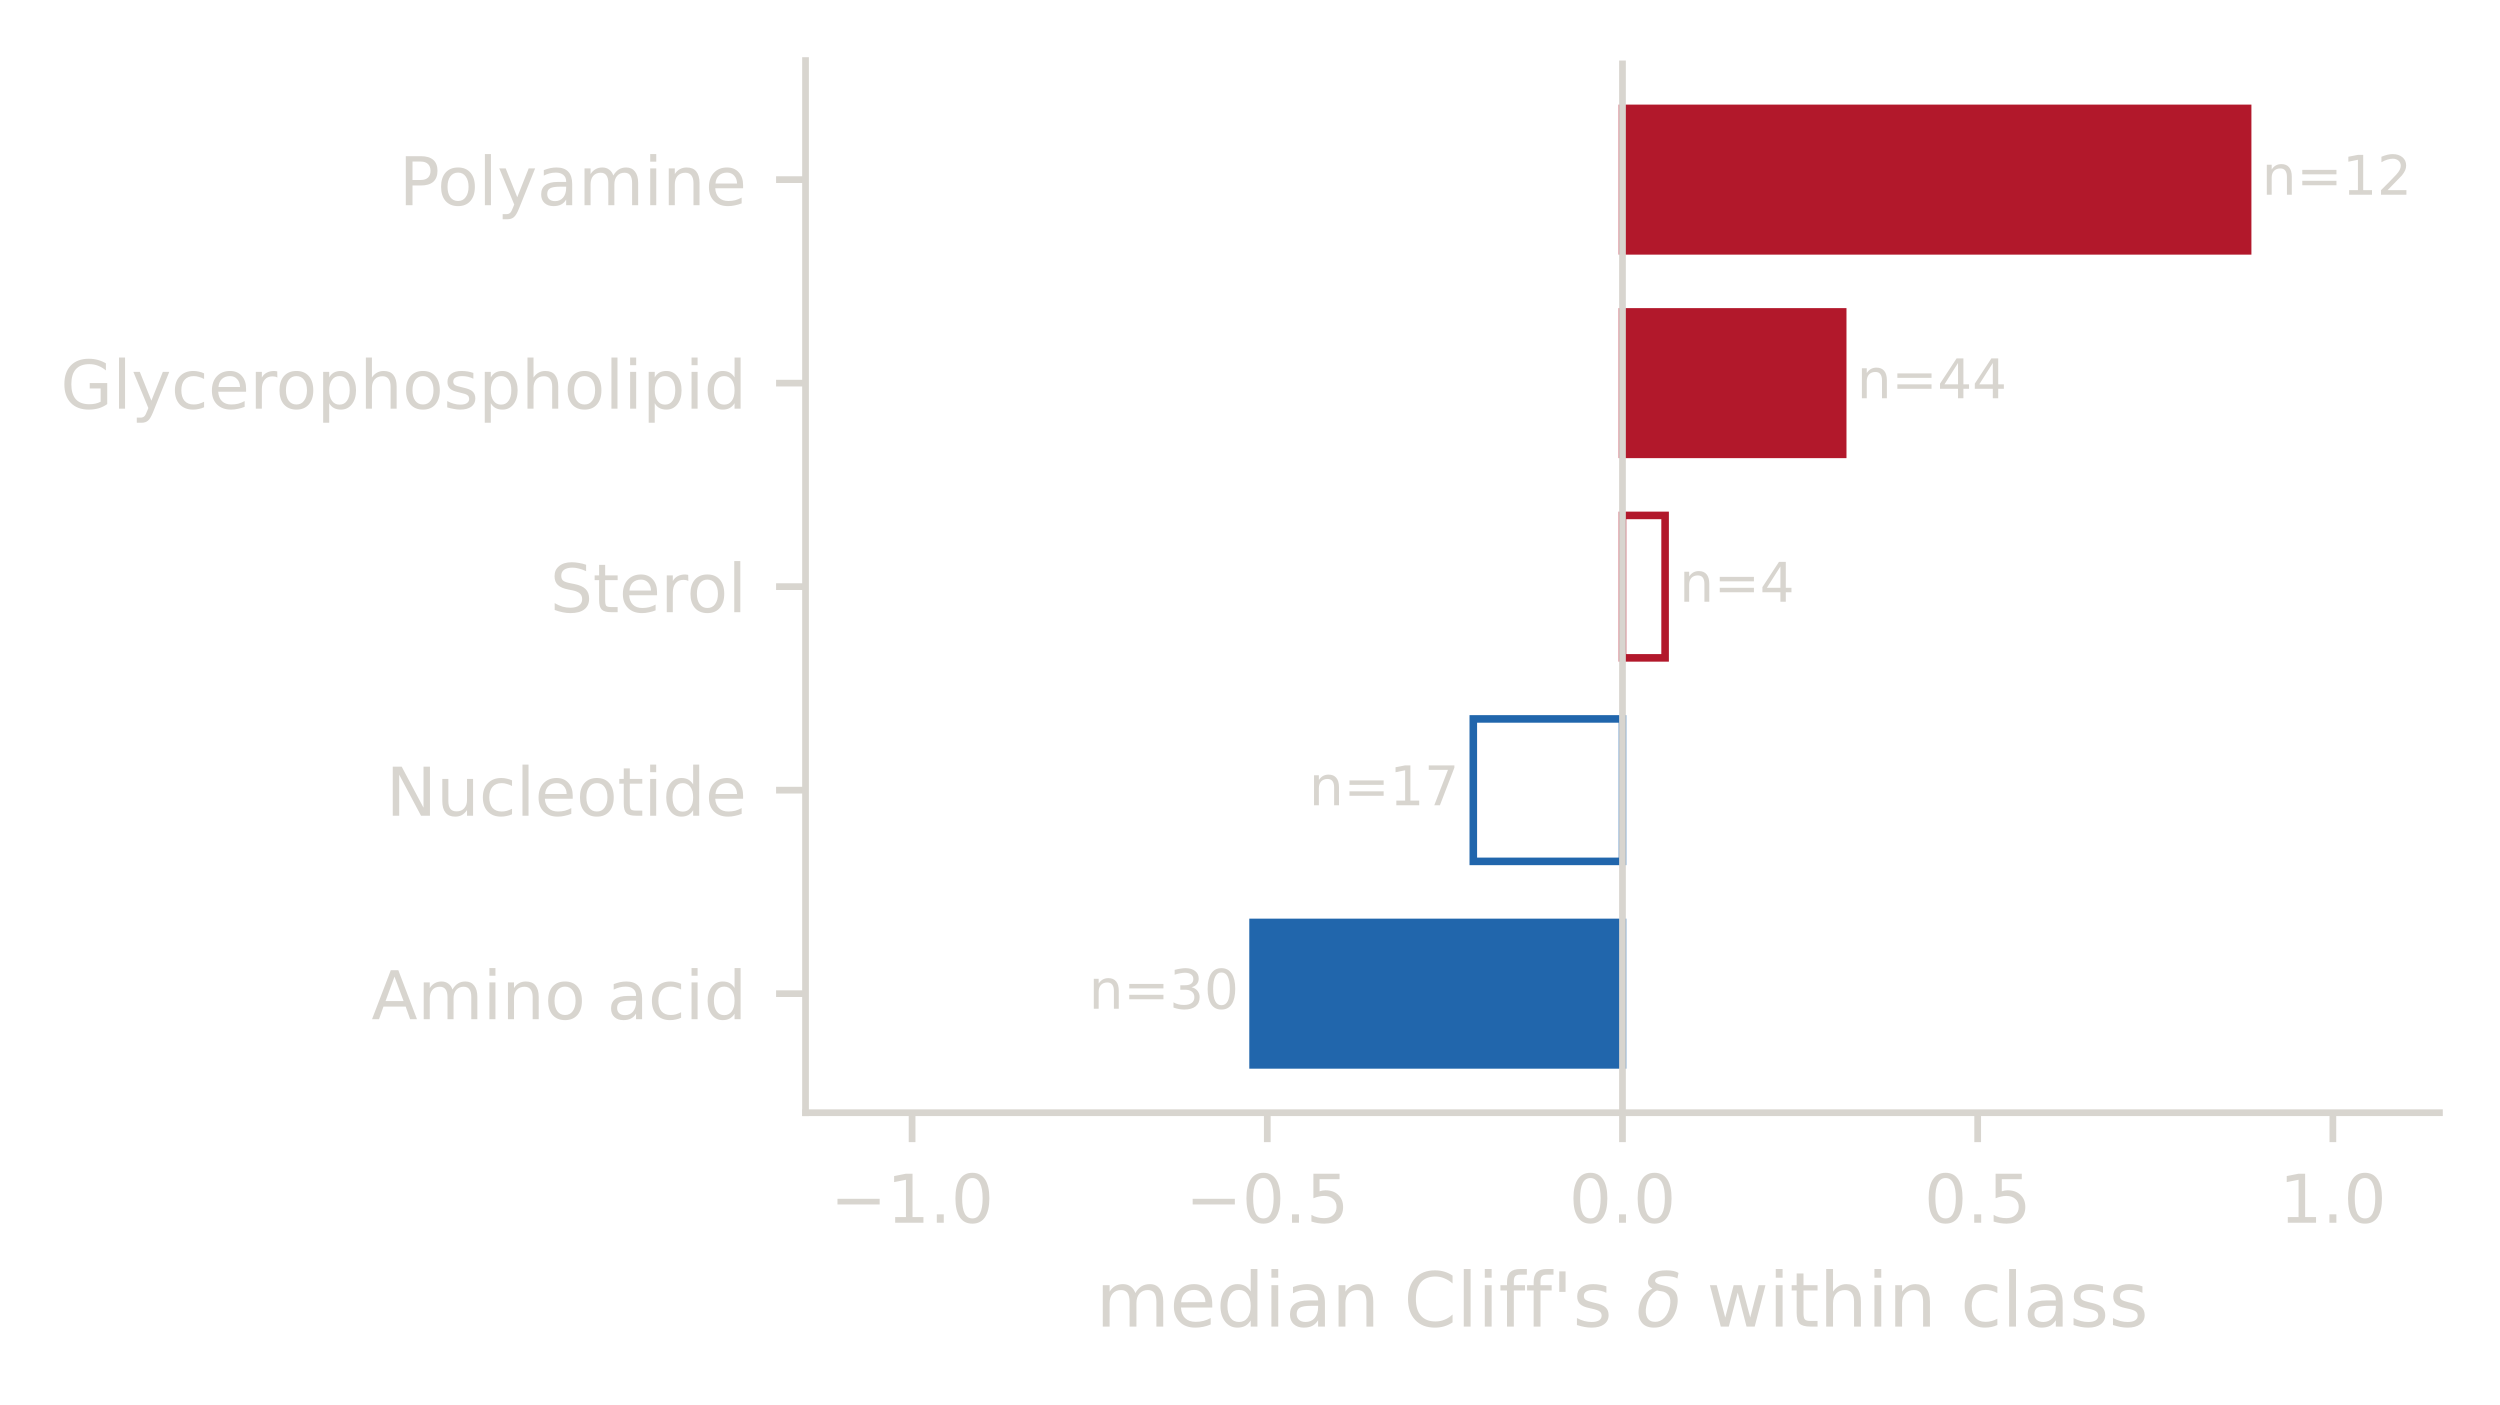
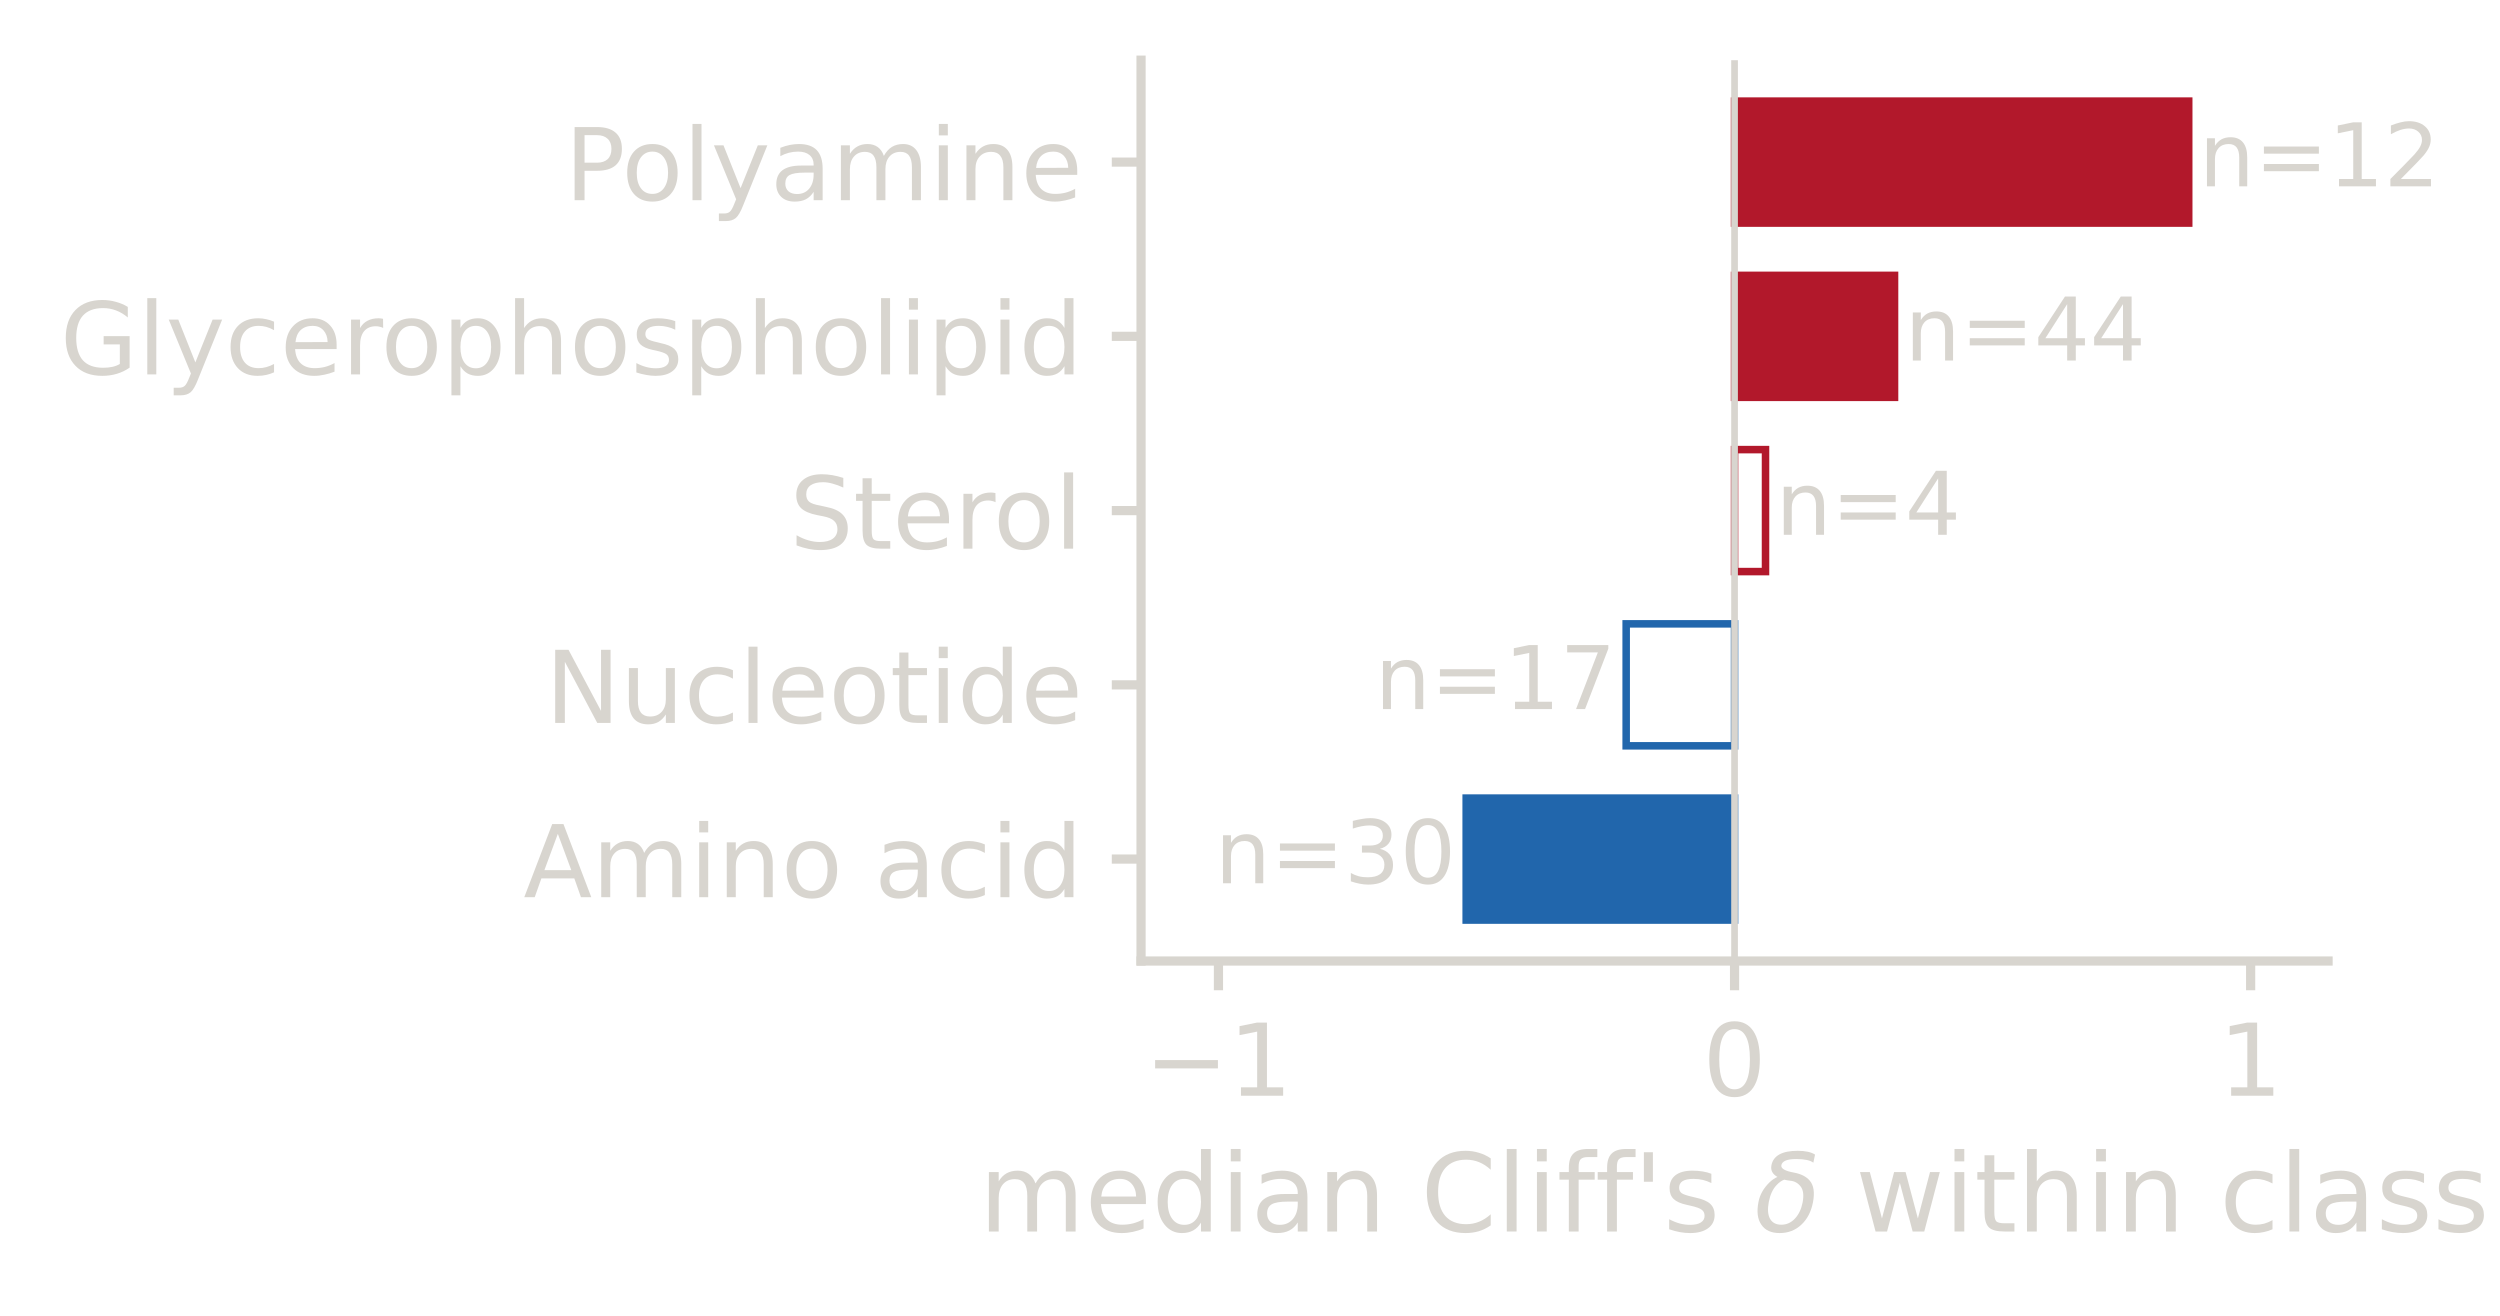
- <svg xmlns="http://www.w3.org/2000/svg" xmlns:xlink="http://www.w3.org/1999/xlink" width="297.201pt" height="166.933pt" viewBox="0 0 297.201 166.933" version="1.1">
+ <svg xmlns="http://www.w3.org/2000/svg" xmlns:xlink="http://www.w3.org/1999/xlink" width="299.161pt" height="157.395pt" viewBox="0 0 299.161 157.395" version="1.1">
  <defs>
    <style type="text/css">*{stroke-linejoin: round; stroke-linecap: butt}</style>
  </defs>
  <g id="figure_1">
    <g id="patch_1">
-       <path d="M 0 166.933  L 297.201 166.933  L 297.201 0  L 0 0  L 0 166.933  z " style="fill: none" />
+       <path d="M 0 157.395  L 299.161 157.395  L 299.161 0  L 0 0  L 0 157.395  z " style="fill: none" />
    </g>
    <g id="axes_1">
      <g id="patch_2">
-         <path d="M 95.761 132.28  L 290.001 132.28  L 290.001 7.2  L 95.761 7.2  L 95.761 132.28  z " style="fill: none" />
+         <path d="M 136.542 115  L 278.586 115  L 278.586 7.2  L 136.542 7.2  L 136.542 115  z " style="fill: none" />
      </g>
      <g id="patch_3">
-         <path d="M 192.881 126.595  L 148.966 126.595  L 148.966 109.659  L 192.881 109.659  z " clip-path="url(#p8454338711)" style="fill: #2166ac; stroke: #2166ac; stroke-width: 0.9; stroke-linejoin: miter" />
+         <path d="M 207.564 110.1  L 175.45 110.1  L 175.45 95.504  L 207.564 95.504  z " clip-path="url(#pde183e3e84)" style="fill: #2166ac; stroke: #2166ac; stroke-width: 0.9; stroke-linejoin: miter" />
      </g>
      <g id="patch_4">
-         <path d="M 192.881 102.401  L 175.146 102.401  L 175.146 85.466  L 192.881 85.466  L 192.881 102.401  z " clip-path="url(#p8454338711)" style="fill: none; stroke: #2166ac; stroke-width: 0.9; stroke-linejoin: miter" />
+         <path d="M 207.564 89.249  L 194.595 89.249  L 194.595 74.653  L 207.564 74.653  L 207.564 89.249  z " clip-path="url(#pde183e3e84)" style="fill: none; stroke: #2166ac; stroke-width: 0.9; stroke-linejoin: miter" />
      </g>
      <g id="patch_5">
-         <path d="M 192.881 78.208  L 197.948 78.208  L 197.948 61.272  L 192.881 61.272  L 192.881 78.208  z " clip-path="url(#p8454338711)" style="fill: none; stroke: #b2182b; stroke-width: 0.9; stroke-linejoin: miter" />
+         <path d="M 207.564 68.398  L 211.269 68.398  L 211.269 53.802  L 207.564 53.802  L 207.564 68.398  z " clip-path="url(#pde183e3e84)" style="fill: none; stroke: #b2182b; stroke-width: 0.9; stroke-linejoin: miter" />
      </g>
      <g id="patch_6">
-         <path d="M 192.881 54.014  L 219.061 54.014  L 219.061 37.079  L 192.881 37.079  z " clip-path="url(#p8454338711)" style="fill: #b2182b; stroke: #b2182b; stroke-width: 0.9; stroke-linejoin: miter" />
+         <path d="M 207.564 47.547  L 226.709 47.547  L 226.709 32.951  L 207.564 32.951  z " clip-path="url(#pde183e3e84)" style="fill: #b2182b; stroke: #b2182b; stroke-width: 0.9; stroke-linejoin: miter" />
      </g>
      <g id="patch_7">
-         <path d="M 192.881 29.821  L 267.199 29.821  L 267.199 12.885  L 192.881 12.885  z " clip-path="url(#p8454338711)" style="fill: #b2182b; stroke: #b2182b; stroke-width: 0.9; stroke-linejoin: miter" />
+         <path d="M 207.564 26.696  L 261.911 26.696  L 261.911 12.1  L 207.564 12.1  z " clip-path="url(#pde183e3e84)" style="fill: #b2182b; stroke: #b2182b; stroke-width: 0.9; stroke-linejoin: miter" />
      </g>
      <g id="matplotlib.axis_1">
        <g id="xtick_1">
          <g id="line2d_1">
            <defs>
-               <path id="m550e166913" d="M 0 0  L 0 3.5  " style="stroke: #d8d5cf; stroke-width: 0.8" />
+               <path id="m87e5694f62" d="M 0 0  L 0 3.5  " style="stroke: #d8d5cf; stroke-width: 1.1" />
            </defs>
            <g>
-               <use xlink:href="#m550e166913" x="108.429" y="132.28" style="fill: #d8d5cf; stroke: #d8d5cf; stroke-width: 0.8" />
+               <use xlink:href="#m87e5694f62" x="145.806" y="115" style="fill: #d8d5cf; stroke: #d8d5cf; stroke-width: 1.1" />
            </g>
          </g>
          <g id="text_1">
-             <text style="font-size: 8px; font-family: 'DejaVu Sans', 'Bitstream Vera Sans', 'Computer Modern Sans Serif', 'Lucida Grande', 'Verdana', 'Geneva', 'Lucid', 'Arial', 'Helvetica', 'Avant Garde', sans-serif; text-anchor: middle; fill: #d8d5cf" x="108.429" y="145.359" transform="rotate(-0 108.4291 145.3587)">−1.0</text>
+             <text style="font-size: 12px; font-family: 'DejaVu Sans', 'Bitstream Vera Sans', 'Computer Modern Sans Serif', 'Lucida Grande', 'Verdana', 'Geneva', 'Lucid', 'Arial', 'Helvetica', 'Avant Garde', sans-serif; text-anchor: middle; fill: #d8d5cf" x="145.806" y="131.118" transform="rotate(-0 145.8056 131.1181)">−1</text>
          </g>
        </g>
        <g id="xtick_2">
          <g id="line2d_2">
            <g>
-               <use xlink:href="#m550e166913" x="150.655" y="132.28" style="fill: #d8d5cf; stroke: #d8d5cf; stroke-width: 0.8" />
+               <use xlink:href="#m87e5694f62" x="207.564" y="115" style="fill: #d8d5cf; stroke: #d8d5cf; stroke-width: 1.1" />
            </g>
          </g>
          <g id="text_2">
-             <text style="font-size: 8px; font-family: 'DejaVu Sans', 'Bitstream Vera Sans', 'Computer Modern Sans Serif', 'Lucida Grande', 'Verdana', 'Geneva', 'Lucid', 'Arial', 'Helvetica', 'Avant Garde', sans-serif; text-anchor: middle; fill: #d8d5cf" x="150.655" y="145.359" transform="rotate(-0 150.6552 145.3587)">−0.5</text>
+             <text style="font-size: 12px; font-family: 'DejaVu Sans', 'Bitstream Vera Sans', 'Computer Modern Sans Serif', 'Lucida Grande', 'Verdana', 'Geneva', 'Lucid', 'Arial', 'Helvetica', 'Avant Garde', sans-serif; text-anchor: middle; fill: #d8d5cf" x="207.564" y="131.118" transform="rotate(-0 207.5638 131.1181)">0</text>
          </g>
        </g>
        <g id="xtick_3">
          <g id="line2d_3">
            <g>
-               <use xlink:href="#m550e166913" x="192.881" y="132.28" style="fill: #d8d5cf; stroke: #d8d5cf; stroke-width: 0.8" />
+               <use xlink:href="#m87e5694f62" x="269.322" y="115" style="fill: #d8d5cf; stroke: #d8d5cf; stroke-width: 1.1" />
            </g>
          </g>
          <g id="text_3">
-             <text style="font-size: 8px; font-family: 'DejaVu Sans', 'Bitstream Vera Sans', 'Computer Modern Sans Serif', 'Lucida Grande', 'Verdana', 'Geneva', 'Lucid', 'Arial', 'Helvetica', 'Avant Garde', sans-serif; text-anchor: middle; fill: #d8d5cf" x="192.881" y="145.359" transform="rotate(-0 192.8812 145.3587)">0.0</text>
+             <text style="font-size: 12px; font-family: 'DejaVu Sans', 'Bitstream Vera Sans', 'Computer Modern Sans Serif', 'Lucida Grande', 'Verdana', 'Geneva', 'Lucid', 'Arial', 'Helvetica', 'Avant Garde', sans-serif; text-anchor: middle; fill: #d8d5cf" x="269.322" y="131.118" transform="rotate(-0 269.3221 131.1181)">1</text>
          </g>
        </g>
-         <g id="xtick_4">
-           <g id="line2d_4">
-             <g>
-               <use xlink:href="#m550e166913" x="235.107" y="132.28" style="fill: #d8d5cf; stroke: #d8d5cf; stroke-width: 0.8" />
-             </g>
-           </g>
-           <g id="text_4">
-             <text style="font-size: 8px; font-family: 'DejaVu Sans', 'Bitstream Vera Sans', 'Computer Modern Sans Serif', 'Lucida Grande', 'Verdana', 'Geneva', 'Lucid', 'Arial', 'Helvetica', 'Avant Garde', sans-serif; text-anchor: middle; fill: #d8d5cf" x="235.107" y="145.359" transform="rotate(-0 235.1073 145.3587)">0.5</text>
-           </g>
-         </g>
-         <g id="xtick_5">
-           <g id="line2d_5">
-             <g>
-               <use xlink:href="#m550e166913" x="277.333" y="132.28" style="fill: #d8d5cf; stroke: #d8d5cf; stroke-width: 0.8" />
-             </g>
-           </g>
-           <g id="text_5">
-             <text style="font-size: 8px; font-family: 'DejaVu Sans', 'Bitstream Vera Sans', 'Computer Modern Sans Serif', 'Lucida Grande', 'Verdana', 'Geneva', 'Lucid', 'Arial', 'Helvetica', 'Avant Garde', sans-serif; text-anchor: middle; fill: #d8d5cf" x="277.333" y="145.359" transform="rotate(-0 277.3334 145.3587)">1.0</text>
-           </g>
-         </g>
-         <g id="text_6">
-           <g style="fill: #d8d5cf" transform="translate(130.2862 157.8611)">
+         <g id="text_4">
+           <g style="fill: #d8d5cf" transform="translate(117.1488 147.4917)">
            <text>
-               <tspan x="0" y="-0.156" style="font-size: 9px; font-family: 'DejaVu Sans'; fill: #d8d5cf">m</tspan>
-               <tspan x="8.767" y="-0.156" style="font-size: 9px; font-family: 'DejaVu Sans'; fill: #d8d5cf">e</tspan>
-               <tspan x="14.304" y="-0.156" style="font-size: 9px; font-family: 'DejaVu Sans'; fill: #d8d5cf">d</tspan>
-               <tspan x="20.017" y="-0.156" style="font-size: 9px; font-family: 'DejaVu Sans'; fill: #d8d5cf">i</tspan>
-               <tspan x="22.518" y="-0.156" style="font-size: 9px; font-family: 'DejaVu Sans'; fill: #d8d5cf">a</tspan>
-               <tspan x="28.033" y="-0.156" style="font-size: 9px; font-family: 'DejaVu Sans'; fill: #d8d5cf">n</tspan>
-               <tspan x="33.737" y="-0.156" style="font-size: 9px; font-family: 'DejaVu Sans'; fill: #d8d5cf"> </tspan>
-               <tspan x="36.598" y="-0.156" style="font-size: 9px; font-family: 'DejaVu Sans'; fill: #d8d5cf">C</tspan>
-               <tspan x="42.882" y="-0.156" style="font-size: 9px; font-family: 'DejaVu Sans'; fill: #d8d5cf">l</tspan>
-               <tspan x="45.382" y="-0.156" style="font-size: 9px; font-family: 'DejaVu Sans'; fill: #d8d5cf">i</tspan>
-               <tspan x="47.883" y="-0.156" style="font-size: 9px; font-family: 'DejaVu Sans'; fill: #d8d5cf">f</tspan>
-               <tspan x="51.051" y="-0.156" style="font-size: 9px; font-family: 'DejaVu Sans'; fill: #d8d5cf">f</tspan>
-               <tspan x="54.22" y="-0.156" style="font-size: 9px; font-family: 'DejaVu Sans'; fill: #d8d5cf">'</tspan>
-               <tspan x="56.694" y="-0.156" style="font-size: 9px; font-family: 'DejaVu Sans'; fill: #d8d5cf">s</tspan>
-               <tspan x="61.383" y="-0.156" style="font-size: 9px; font-family: 'DejaVu Sans'; fill: #d8d5cf"> </tspan>
-               <tspan x="69.75" y="-0.156" style="font-size: 9px; font-family: 'DejaVu Sans'; fill: #d8d5cf"> </tspan>
-               <tspan x="72.611" y="-0.156" style="font-size: 9px; font-family: 'DejaVu Sans'; fill: #d8d5cf">w</tspan>
-               <tspan x="79.972" y="-0.156" style="font-size: 9px; font-family: 'DejaVu Sans'; fill: #d8d5cf">i</tspan>
-               <tspan x="82.472" y="-0.156" style="font-size: 9px; font-family: 'DejaVu Sans'; fill: #d8d5cf">t</tspan>
-               <tspan x="86.001" y="-0.156" style="font-size: 9px; font-family: 'DejaVu Sans'; fill: #d8d5cf">h</tspan>
-               <tspan x="91.705" y="-0.156" style="font-size: 9px; font-family: 'DejaVu Sans'; fill: #d8d5cf">i</tspan>
-               <tspan x="94.206" y="-0.156" style="font-size: 9px; font-family: 'DejaVu Sans'; fill: #d8d5cf">n</tspan>
-               <tspan x="99.91" y="-0.156" style="font-size: 9px; font-family: 'DejaVu Sans'; fill: #d8d5cf"> </tspan>
-               <tspan x="102.771" y="-0.156" style="font-size: 9px; font-family: 'DejaVu Sans'; fill: #d8d5cf">c</tspan>
-               <tspan x="107.719" y="-0.156" style="font-size: 9px; font-family: 'DejaVu Sans'; fill: #d8d5cf">l</tspan>
-               <tspan x="110.219" y="-0.156" style="font-size: 9px; font-family: 'DejaVu Sans'; fill: #d8d5cf">a</tspan>
-               <tspan x="115.734" y="-0.156" style="font-size: 9px; font-family: 'DejaVu Sans'; fill: #d8d5cf">s</tspan>
-               <tspan x="120.423" y="-0.156" style="font-size: 9px; font-family: 'DejaVu Sans'; fill: #d8d5cf">s</tspan>
-               <tspan x="64.244" y="-0.156" style="font-style: oblique; font-size: 9px; font-family: 'DejaVu Sans'; fill: #d8d5cf">δ</tspan>
+               <tspan x="0" y="-0.125" style="font-size: 13px; font-family: 'DejaVu Sans'; fill: #d8d5cf">m</tspan>
+               <tspan x="12.664" y="-0.125" style="font-size: 13px; font-family: 'DejaVu Sans'; fill: #d8d5cf">e</tspan>
+               <tspan x="20.662" y="-0.125" style="font-size: 13px; font-family: 'DejaVu Sans'; fill: #d8d5cf">d</tspan>
+               <tspan x="28.914" y="-0.125" style="font-size: 13px; font-family: 'DejaVu Sans'; fill: #d8d5cf">i</tspan>
+               <tspan x="32.525" y="-0.125" style="font-size: 13px; font-family: 'DejaVu Sans'; fill: #d8d5cf">a</tspan>
+               <tspan x="40.492" y="-0.125" style="font-size: 13px; font-family: 'DejaVu Sans'; fill: #d8d5cf">n</tspan>
+               <tspan x="48.731" y="-0.125" style="font-size: 13px; font-family: 'DejaVu Sans'; fill: #d8d5cf"> </tspan>
+               <tspan x="52.863" y="-0.125" style="font-size: 13px; font-family: 'DejaVu Sans'; fill: #d8d5cf">C</tspan>
+               <tspan x="61.94" y="-0.125" style="font-size: 13px; font-family: 'DejaVu Sans'; fill: #d8d5cf">l</tspan>
+               <tspan x="65.552" y="-0.125" style="font-size: 13px; font-family: 'DejaVu Sans'; fill: #d8d5cf">i</tspan>
+               <tspan x="69.164" y="-0.125" style="font-size: 13px; font-family: 'DejaVu Sans'; fill: #d8d5cf">f</tspan>
+               <tspan x="73.741" y="-0.125" style="font-size: 13px; font-family: 'DejaVu Sans'; fill: #d8d5cf">f</tspan>
+               <tspan x="78.317" y="-0.125" style="font-size: 13px; font-family: 'DejaVu Sans'; fill: #d8d5cf">'</tspan>
+               <tspan x="81.891" y="-0.125" style="font-size: 13px; font-family: 'DejaVu Sans'; fill: #d8d5cf">s</tspan>
+               <tspan x="88.664" y="-0.125" style="font-size: 13px; font-family: 'DejaVu Sans'; fill: #d8d5cf"> </tspan>
+               <tspan x="100.75" y="-0.125" style="font-size: 13px; font-family: 'DejaVu Sans'; fill: #d8d5cf"> </tspan>
+               <tspan x="104.882" y="-0.125" style="font-size: 13px; font-family: 'DejaVu Sans'; fill: #d8d5cf">w</tspan>
+               <tspan x="115.515" y="-0.125" style="font-size: 13px; font-family: 'DejaVu Sans'; fill: #d8d5cf">i</tspan>
+               <tspan x="119.126" y="-0.125" style="font-size: 13px; font-family: 'DejaVu Sans'; fill: #d8d5cf">t</tspan>
+               <tspan x="124.224" y="-0.125" style="font-size: 13px; font-family: 'DejaVu Sans'; fill: #d8d5cf">h</tspan>
+               <tspan x="132.463" y="-0.125" style="font-size: 13px; font-family: 'DejaVu Sans'; fill: #d8d5cf">i</tspan>
+               <tspan x="136.075" y="-0.125" style="font-size: 13px; font-family: 'DejaVu Sans'; fill: #d8d5cf">n</tspan>
+               <tspan x="144.314" y="-0.125" style="font-size: 13px; font-family: 'DejaVu Sans'; fill: #d8d5cf"> </tspan>
+               <tspan x="148.446" y="-0.125" style="font-size: 13px; font-family: 'DejaVu Sans'; fill: #d8d5cf">c</tspan>
+               <tspan x="155.594" y="-0.125" style="font-size: 13px; font-family: 'DejaVu Sans'; fill: #d8d5cf">l</tspan>
+               <tspan x="159.206" y="-0.125" style="font-size: 13px; font-family: 'DejaVu Sans'; fill: #d8d5cf">a</tspan>
+               <tspan x="167.172" y="-0.125" style="font-size: 13px; font-family: 'DejaVu Sans'; fill: #d8d5cf">s</tspan>
+               <tspan x="173.945" y="-0.125" style="font-size: 13px; font-family: 'DejaVu Sans'; fill: #d8d5cf">s</tspan>
+               <tspan x="92.796" y="-0.125" style="font-style: oblique; font-size: 13px; font-family: 'DejaVu Sans'; fill: #d8d5cf">δ</tspan>
            </text>
          </g>
        </g>
      </g>
      <g id="matplotlib.axis_2">
        <g id="ytick_1">
-           <g id="line2d_6">
+           <g id="line2d_4">
            <defs>
-               <path id="m71812f1266" d="M 0 0  L -3.5 0  " style="stroke: #d8d5cf; stroke-width: 0.8" />
+               <path id="m201c20e88f" d="M 0 0  L -3.5 0  " style="stroke: #d8d5cf; stroke-width: 1.1" />
            </defs>
            <g>
-               <use xlink:href="#m71812f1266" x="95.761" y="118.127" style="fill: #d8d5cf; stroke: #d8d5cf; stroke-width: 0.8" />
+               <use xlink:href="#m201c20e88f" x="136.542" y="102.802" style="fill: #d8d5cf; stroke: #d8d5cf; stroke-width: 1.1" />
+             </g>
+           </g>
+           <g id="text_5">
+             <text style="font-size: 12px; font-family: 'DejaVu Sans', 'Bitstream Vera Sans', 'Computer Modern Sans Serif', 'Lucida Grande', 'Verdana', 'Geneva', 'Lucid', 'Arial', 'Helvetica', 'Avant Garde', sans-serif; text-anchor: end; fill: #d8d5cf" x="129.542" y="107.361" transform="rotate(-0 129.5419 107.3612)">Amino acid</text>
+           </g>
+         </g>
+         <g id="ytick_2">
+           <g id="line2d_5">
+             <g>
+               <use xlink:href="#m201c20e88f" x="136.542" y="81.951" style="fill: #d8d5cf; stroke: #d8d5cf; stroke-width: 1.1" />
+             </g>
+           </g>
+           <g id="text_6">
+             <text style="font-size: 12px; font-family: 'DejaVu Sans', 'Bitstream Vera Sans', 'Computer Modern Sans Serif', 'Lucida Grande', 'Verdana', 'Geneva', 'Lucid', 'Arial', 'Helvetica', 'Avant Garde', sans-serif; text-anchor: end; fill: #d8d5cf" x="129.542" y="86.51" transform="rotate(-0 129.5419 86.51013)">Nucleotide</text>
+           </g>
+         </g>
+         <g id="ytick_3">
+           <g id="line2d_6">
+             <g>
+               <use xlink:href="#m201c20e88f" x="136.542" y="61.1" style="fill: #d8d5cf; stroke: #d8d5cf; stroke-width: 1.1" />
            </g>
          </g>
          <g id="text_7">
-             <text style="font-size: 8px; font-family: 'DejaVu Sans', 'Bitstream Vera Sans', 'Computer Modern Sans Serif', 'Lucida Grande', 'Verdana', 'Geneva', 'Lucid', 'Arial', 'Helvetica', 'Avant Garde', sans-serif; text-anchor: end; fill: #d8d5cf" x="88.761" y="121.166" transform="rotate(-0 88.76125 121.1662)">Amino acid</text>
+             <text style="font-size: 12px; font-family: 'DejaVu Sans', 'Bitstream Vera Sans', 'Computer Modern Sans Serif', 'Lucida Grande', 'Verdana', 'Geneva', 'Lucid', 'Arial', 'Helvetica', 'Avant Garde', sans-serif; text-anchor: end; fill: #d8d5cf" x="129.542" y="65.659" transform="rotate(-0 129.5419 65.65906)">Sterol</text>
          </g>
        </g>
-         <g id="ytick_2">
+         <g id="ytick_4">
          <g id="line2d_7">
            <g>
-               <use xlink:href="#m71812f1266" x="95.761" y="93.933" style="fill: #d8d5cf; stroke: #d8d5cf; stroke-width: 0.8" />
+               <use xlink:href="#m201c20e88f" x="136.542" y="40.249" style="fill: #d8d5cf; stroke: #d8d5cf; stroke-width: 1.1" />
            </g>
          </g>
          <g id="text_8">
-             <text style="font-size: 8px; font-family: 'DejaVu Sans', 'Bitstream Vera Sans', 'Computer Modern Sans Serif', 'Lucida Grande', 'Verdana', 'Geneva', 'Lucid', 'Arial', 'Helvetica', 'Avant Garde', sans-serif; text-anchor: end; fill: #d8d5cf" x="88.761" y="96.973" transform="rotate(-0 88.76125 96.9728)">Nucleotide</text>
+             <text style="font-size: 12px; font-family: 'DejaVu Sans', 'Bitstream Vera Sans', 'Computer Modern Sans Serif', 'Lucida Grande', 'Verdana', 'Geneva', 'Lucid', 'Arial', 'Helvetica', 'Avant Garde', sans-serif; text-anchor: end; fill: #d8d5cf" x="129.542" y="44.808" transform="rotate(-0 129.5419 44.808)">Glycerophospholipid</text>
          </g>
        </g>
-         <g id="ytick_3">
+         <g id="ytick_5">
          <g id="line2d_8">
            <g>
-               <use xlink:href="#m71812f1266" x="95.761" y="69.74" style="fill: #d8d5cf; stroke: #d8d5cf; stroke-width: 0.8" />
+               <use xlink:href="#m201c20e88f" x="136.542" y="19.398" style="fill: #d8d5cf; stroke: #d8d5cf; stroke-width: 1.1" />
            </g>
          </g>
          <g id="text_9">
-             <text style="font-size: 8px; font-family: 'DejaVu Sans', 'Bitstream Vera Sans', 'Computer Modern Sans Serif', 'Lucida Grande', 'Verdana', 'Geneva', 'Lucid', 'Arial', 'Helvetica', 'Avant Garde', sans-serif; text-anchor: end; fill: #d8d5cf" x="88.761" y="72.779" transform="rotate(-0 88.76125 72.77938)">Sterol</text>
-           </g>
-         </g>
-         <g id="ytick_4">
-           <g id="line2d_9">
-             <g>
-               <use xlink:href="#m71812f1266" x="95.761" y="45.547" style="fill: #d8d5cf; stroke: #d8d5cf; stroke-width: 0.8" />
-             </g>
-           </g>
-           <g id="text_10">
-             <text style="font-size: 8px; font-family: 'DejaVu Sans', 'Bitstream Vera Sans', 'Computer Modern Sans Serif', 'Lucida Grande', 'Verdana', 'Geneva', 'Lucid', 'Arial', 'Helvetica', 'Avant Garde', sans-serif; text-anchor: end; fill: #d8d5cf" x="88.761" y="48.586" transform="rotate(-0 88.76125 48.58595)">Glycerophospholipid</text>
-           </g>
-         </g>
-         <g id="ytick_5">
-           <g id="line2d_10">
-             <g>
-               <use xlink:href="#m71812f1266" x="95.761" y="21.353" style="fill: #d8d5cf; stroke: #d8d5cf; stroke-width: 0.8" />
-             </g>
-           </g>
-           <g id="text_11">
-             <text style="font-size: 8px; font-family: 'DejaVu Sans', 'Bitstream Vera Sans', 'Computer Modern Sans Serif', 'Lucida Grande', 'Verdana', 'Geneva', 'Lucid', 'Arial', 'Helvetica', 'Avant Garde', sans-serif; text-anchor: end; fill: #d8d5cf" x="88.761" y="24.393" transform="rotate(-0 88.76125 24.39253)">Polyamine</text>
+             <text style="font-size: 12px; font-family: 'DejaVu Sans', 'Bitstream Vera Sans', 'Computer Modern Sans Serif', 'Lucida Grande', 'Verdana', 'Geneva', 'Lucid', 'Arial', 'Helvetica', 'Avant Garde', sans-serif; text-anchor: end; fill: #d8d5cf" x="129.542" y="23.957" transform="rotate(-0 129.5419 23.95694)">Polyamine</text>
          </g>
        </g>
      </g>
-       <g id="line2d_11">
-         <path d="M 192.881 132.28  L 192.881 7.2  " clip-path="url(#p8454338711)" style="fill: none; stroke: #d8d5cf; stroke-width: 0.8; stroke-linecap: square" />
+       <g id="line2d_9">
+         <path d="M 207.564 115  L 207.564 7.2  " clip-path="url(#pde183e3e84)" style="fill: none; stroke: #d8d5cf; stroke-width: 0.8; stroke-linecap: square" />
      </g>
      <g id="patch_8">
-         <path d="M 95.761 132.28  L 95.761 7.2  " style="fill: none; stroke: #d8d5cf; stroke-width: 0.8; stroke-linejoin: miter; stroke-linecap: square" />
+         <path d="M 136.542 115  L 136.542 7.2  " style="fill: none; stroke: #d8d5cf; stroke-width: 1.1; stroke-linejoin: miter; stroke-linecap: square" />
      </g>
      <g id="patch_9">
-         <path d="M 95.761 132.28  L 290.001 132.28  " style="fill: none; stroke: #d8d5cf; stroke-width: 0.8; stroke-linejoin: miter; stroke-linecap: square" />
+         <path d="M 136.542 115  L 278.586 115  " style="fill: none; stroke: #d8d5cf; stroke-width: 1.1; stroke-linejoin: miter; stroke-linecap: square" />
+       </g>
+       <g id="text_10">
+         <text style="font-size: 10.5px; font-family: 'DejaVu Sans', 'Bitstream Vera Sans', 'Computer Modern Sans Serif', 'Lucida Grande', 'Verdana', 'Geneva', 'Lucid', 'Arial', 'Helvetica', 'Avant Garde', sans-serif; text-anchor: end; fill: #d8d5cf" x="174.214" y="105.699" transform="rotate(-0 174.2144 105.6995)">n=30</text>
+       </g>
+       <g id="text_11">
+         <text style="font-size: 10.5px; font-family: 'DejaVu Sans', 'Bitstream Vera Sans', 'Computer Modern Sans Serif', 'Lucida Grande', 'Verdana', 'Geneva', 'Lucid', 'Arial', 'Helvetica', 'Avant Garde', sans-serif; text-anchor: end; fill: #d8d5cf" x="193.359" y="84.848" transform="rotate(-0 193.3594 84.84841)">n=17</text>
      </g>
      <g id="text_12">
-         <text style="font-size: 6.5px; font-family: 'DejaVu Sans', 'Bitstream Vera Sans', 'Computer Modern Sans Serif', 'Lucida Grande', 'Verdana', 'Geneva', 'Lucid', 'Arial', 'Helvetica', 'Avant Garde', sans-serif; text-anchor: end; fill: #d8d5cf" x="147.277" y="119.92" transform="rotate(-0 147.2771 119.9204)">n=30</text>
+         <text style="font-size: 10.5px; font-family: 'DejaVu Sans', 'Bitstream Vera Sans', 'Computer Modern Sans Serif', 'Lucida Grande', 'Verdana', 'Geneva', 'Lucid', 'Arial', 'Helvetica', 'Avant Garde', sans-serif; text-anchor: start; fill: #d8d5cf" x="212.504" y="63.997" transform="rotate(-0 212.5045 63.99734)">n=4</text>
      </g>
      <g id="text_13">
-         <text style="font-size: 6.5px; font-family: 'DejaVu Sans', 'Bitstream Vera Sans', 'Computer Modern Sans Serif', 'Lucida Grande', 'Verdana', 'Geneva', 'Lucid', 'Arial', 'Helvetica', 'Avant Garde', sans-serif; text-anchor: end; fill: #d8d5cf" x="173.457" y="95.727" transform="rotate(-0 173.4572 95.72702)">n=17</text>
+         <text style="font-size: 10.5px; font-family: 'DejaVu Sans', 'Bitstream Vera Sans', 'Computer Modern Sans Serif', 'Lucida Grande', 'Verdana', 'Geneva', 'Lucid', 'Arial', 'Helvetica', 'Avant Garde', sans-serif; text-anchor: start; fill: #d8d5cf" x="227.944" y="43.146" transform="rotate(-0 227.944 43.14628)">n=44</text>
      </g>
      <g id="text_14">
-         <text style="font-size: 6.5px; font-family: 'DejaVu Sans', 'Bitstream Vera Sans', 'Computer Modern Sans Serif', 'Lucida Grande', 'Verdana', 'Geneva', 'Lucid', 'Arial', 'Helvetica', 'Avant Garde', sans-serif; text-anchor: start; fill: #d8d5cf" x="199.637" y="71.534" transform="rotate(-0 199.6374 71.53359)">n=4</text>
-       </g>
-       <g id="text_15">
-         <text style="font-size: 6.5px; font-family: 'DejaVu Sans', 'Bitstream Vera Sans', 'Computer Modern Sans Serif', 'Lucida Grande', 'Verdana', 'Geneva', 'Lucid', 'Arial', 'Helvetica', 'Avant Garde', sans-serif; text-anchor: start; fill: #d8d5cf" x="220.75" y="47.34" transform="rotate(-0 220.7505 47.34017)">n=44</text>
-       </g>
-       <g id="text_16">
-         <text style="font-size: 6.5px; font-family: 'DejaVu Sans', 'Bitstream Vera Sans', 'Computer Modern Sans Serif', 'Lucida Grande', 'Verdana', 'Geneva', 'Lucid', 'Arial', 'Helvetica', 'Avant Garde', sans-serif; text-anchor: start; fill: #d8d5cf" x="268.888" y="23.147" transform="rotate(-0 268.8882 23.14675)">n=12</text>
+         <text style="font-size: 10.5px; font-family: 'DejaVu Sans', 'Bitstream Vera Sans', 'Computer Modern Sans Serif', 'Lucida Grande', 'Verdana', 'Geneva', 'Lucid', 'Arial', 'Helvetica', 'Avant Garde', sans-serif; text-anchor: start; fill: #d8d5cf" x="263.146" y="22.295" transform="rotate(-0 263.1462 22.29522)">n=12</text>
      </g>
    </g>
  </g>
  <defs>
-     <clipPath id="p8454338711">
-       <rect x="95.761" y="7.2" width="194.24" height="125.08" />
+     <clipPath id="pde183e3e84">
+       <rect x="136.542" y="7.2" width="142.044" height="107.8" />
    </clipPath>
  </defs>
</svg>
